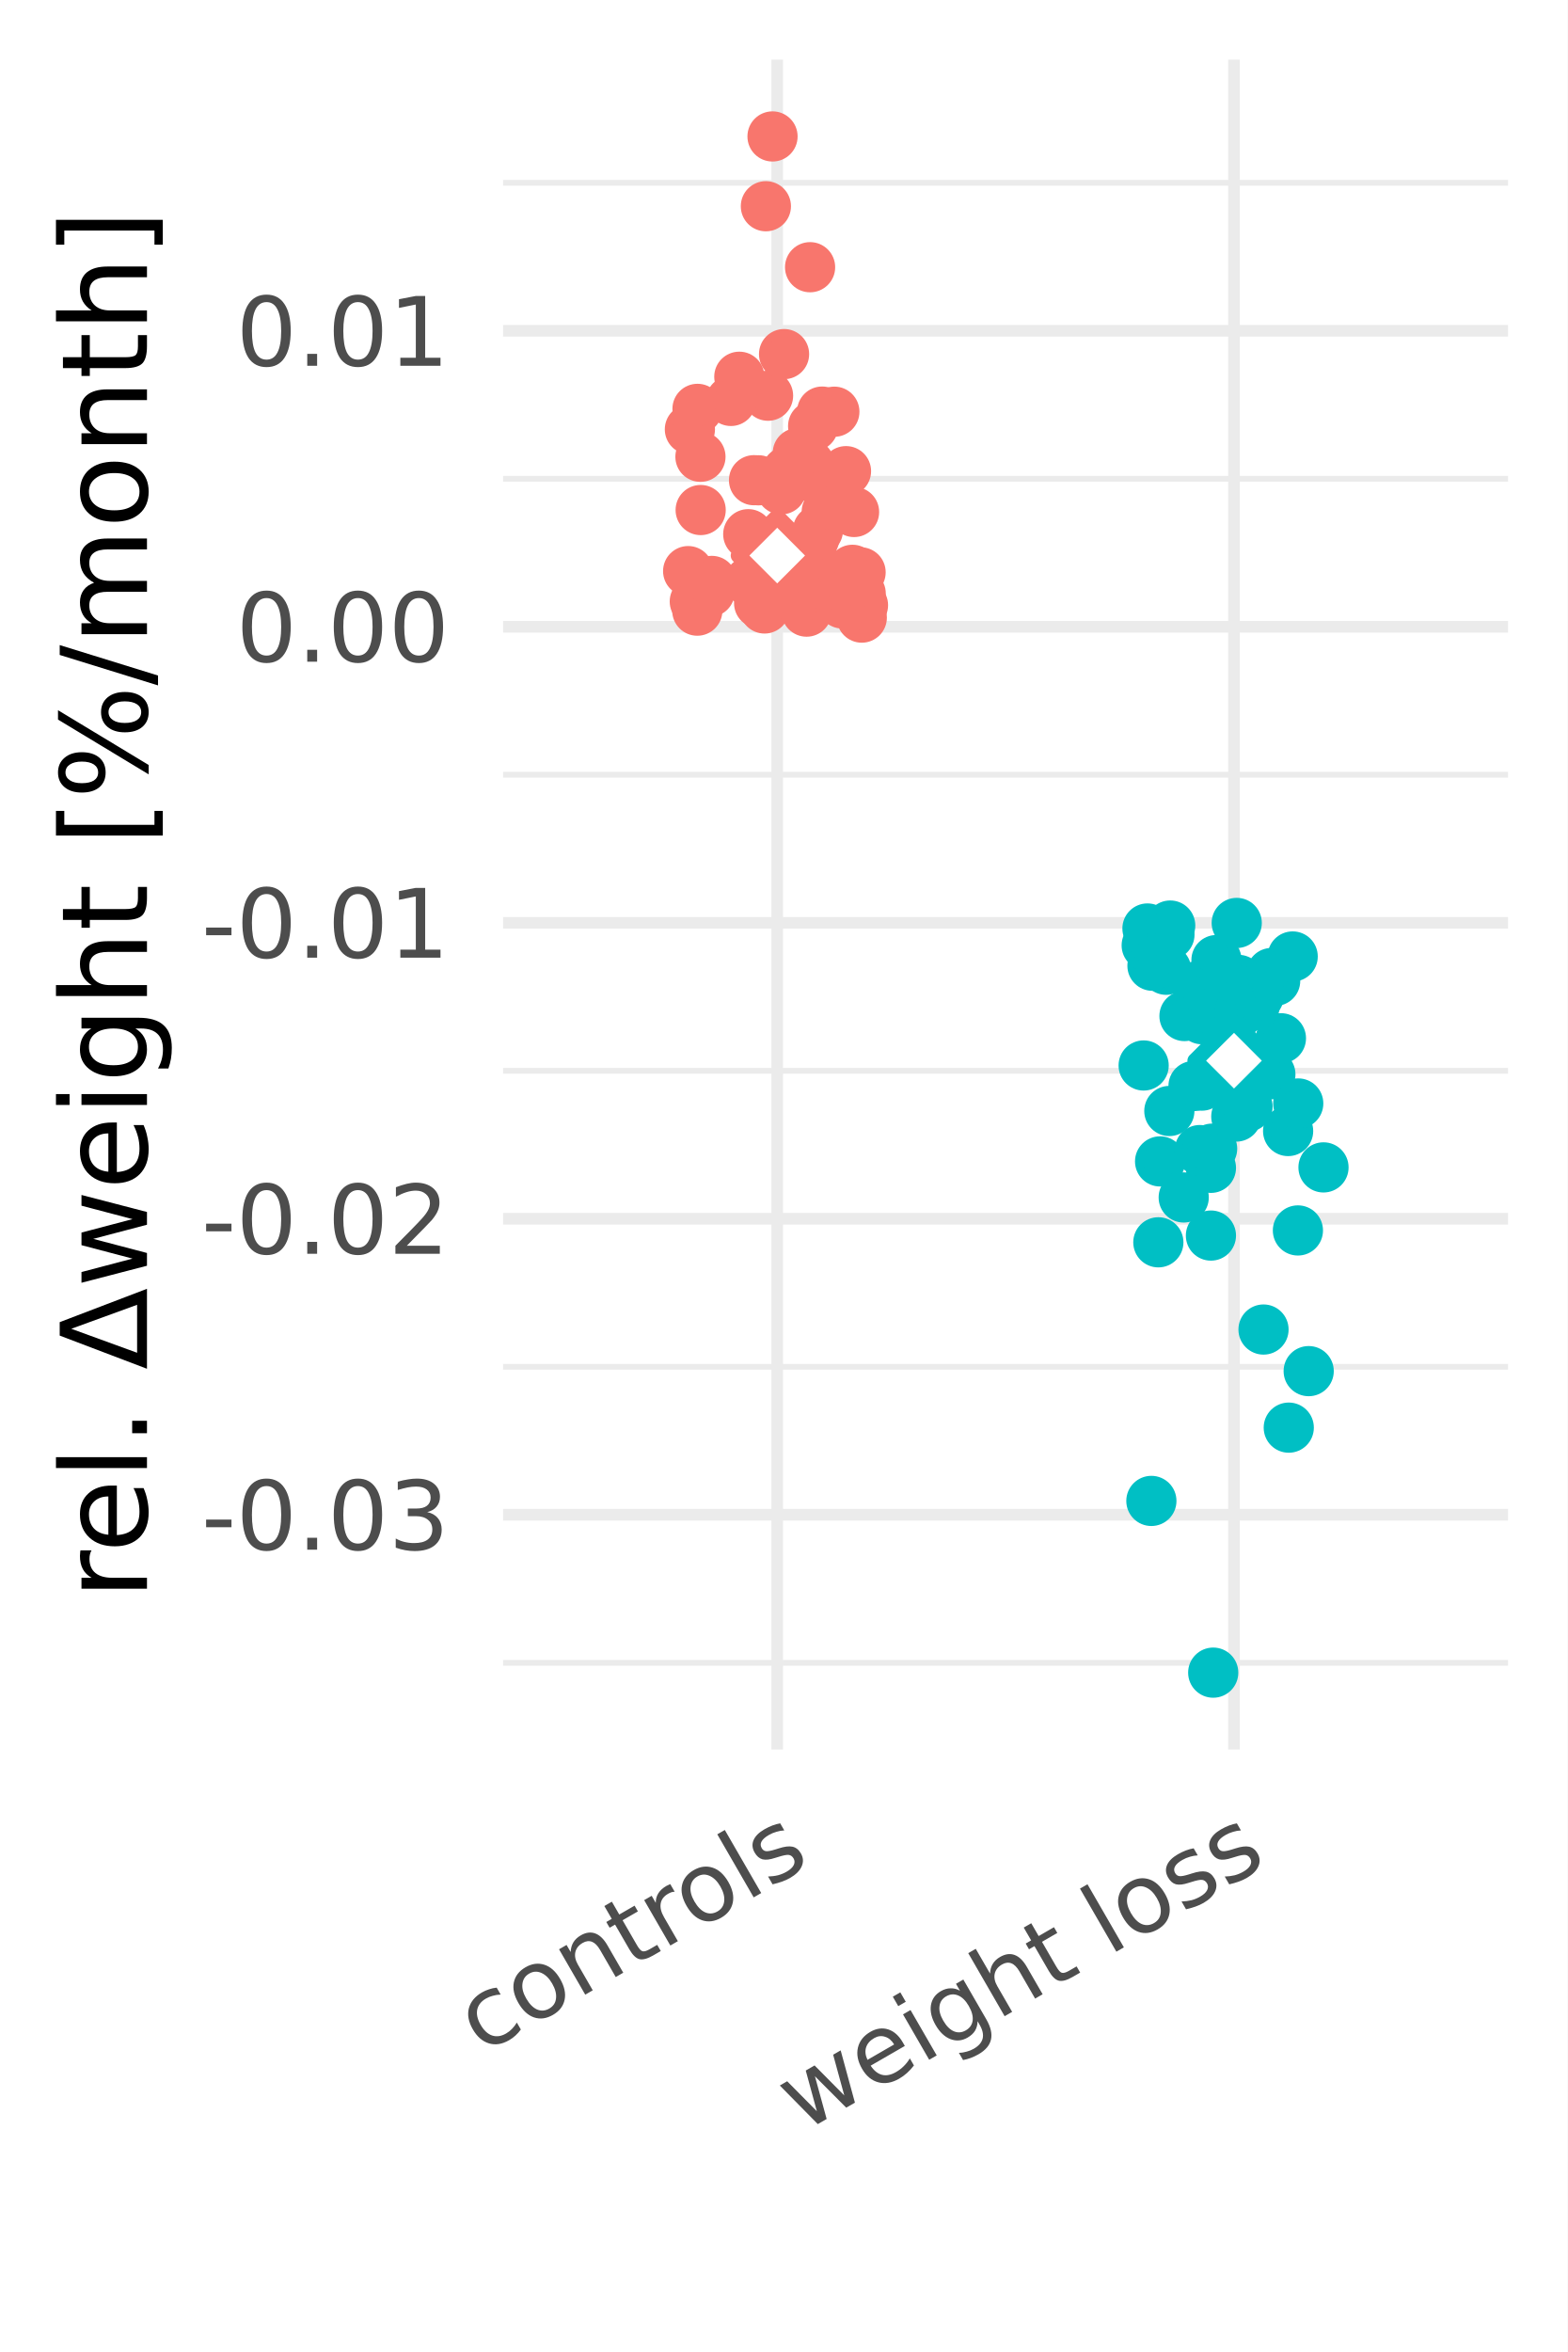
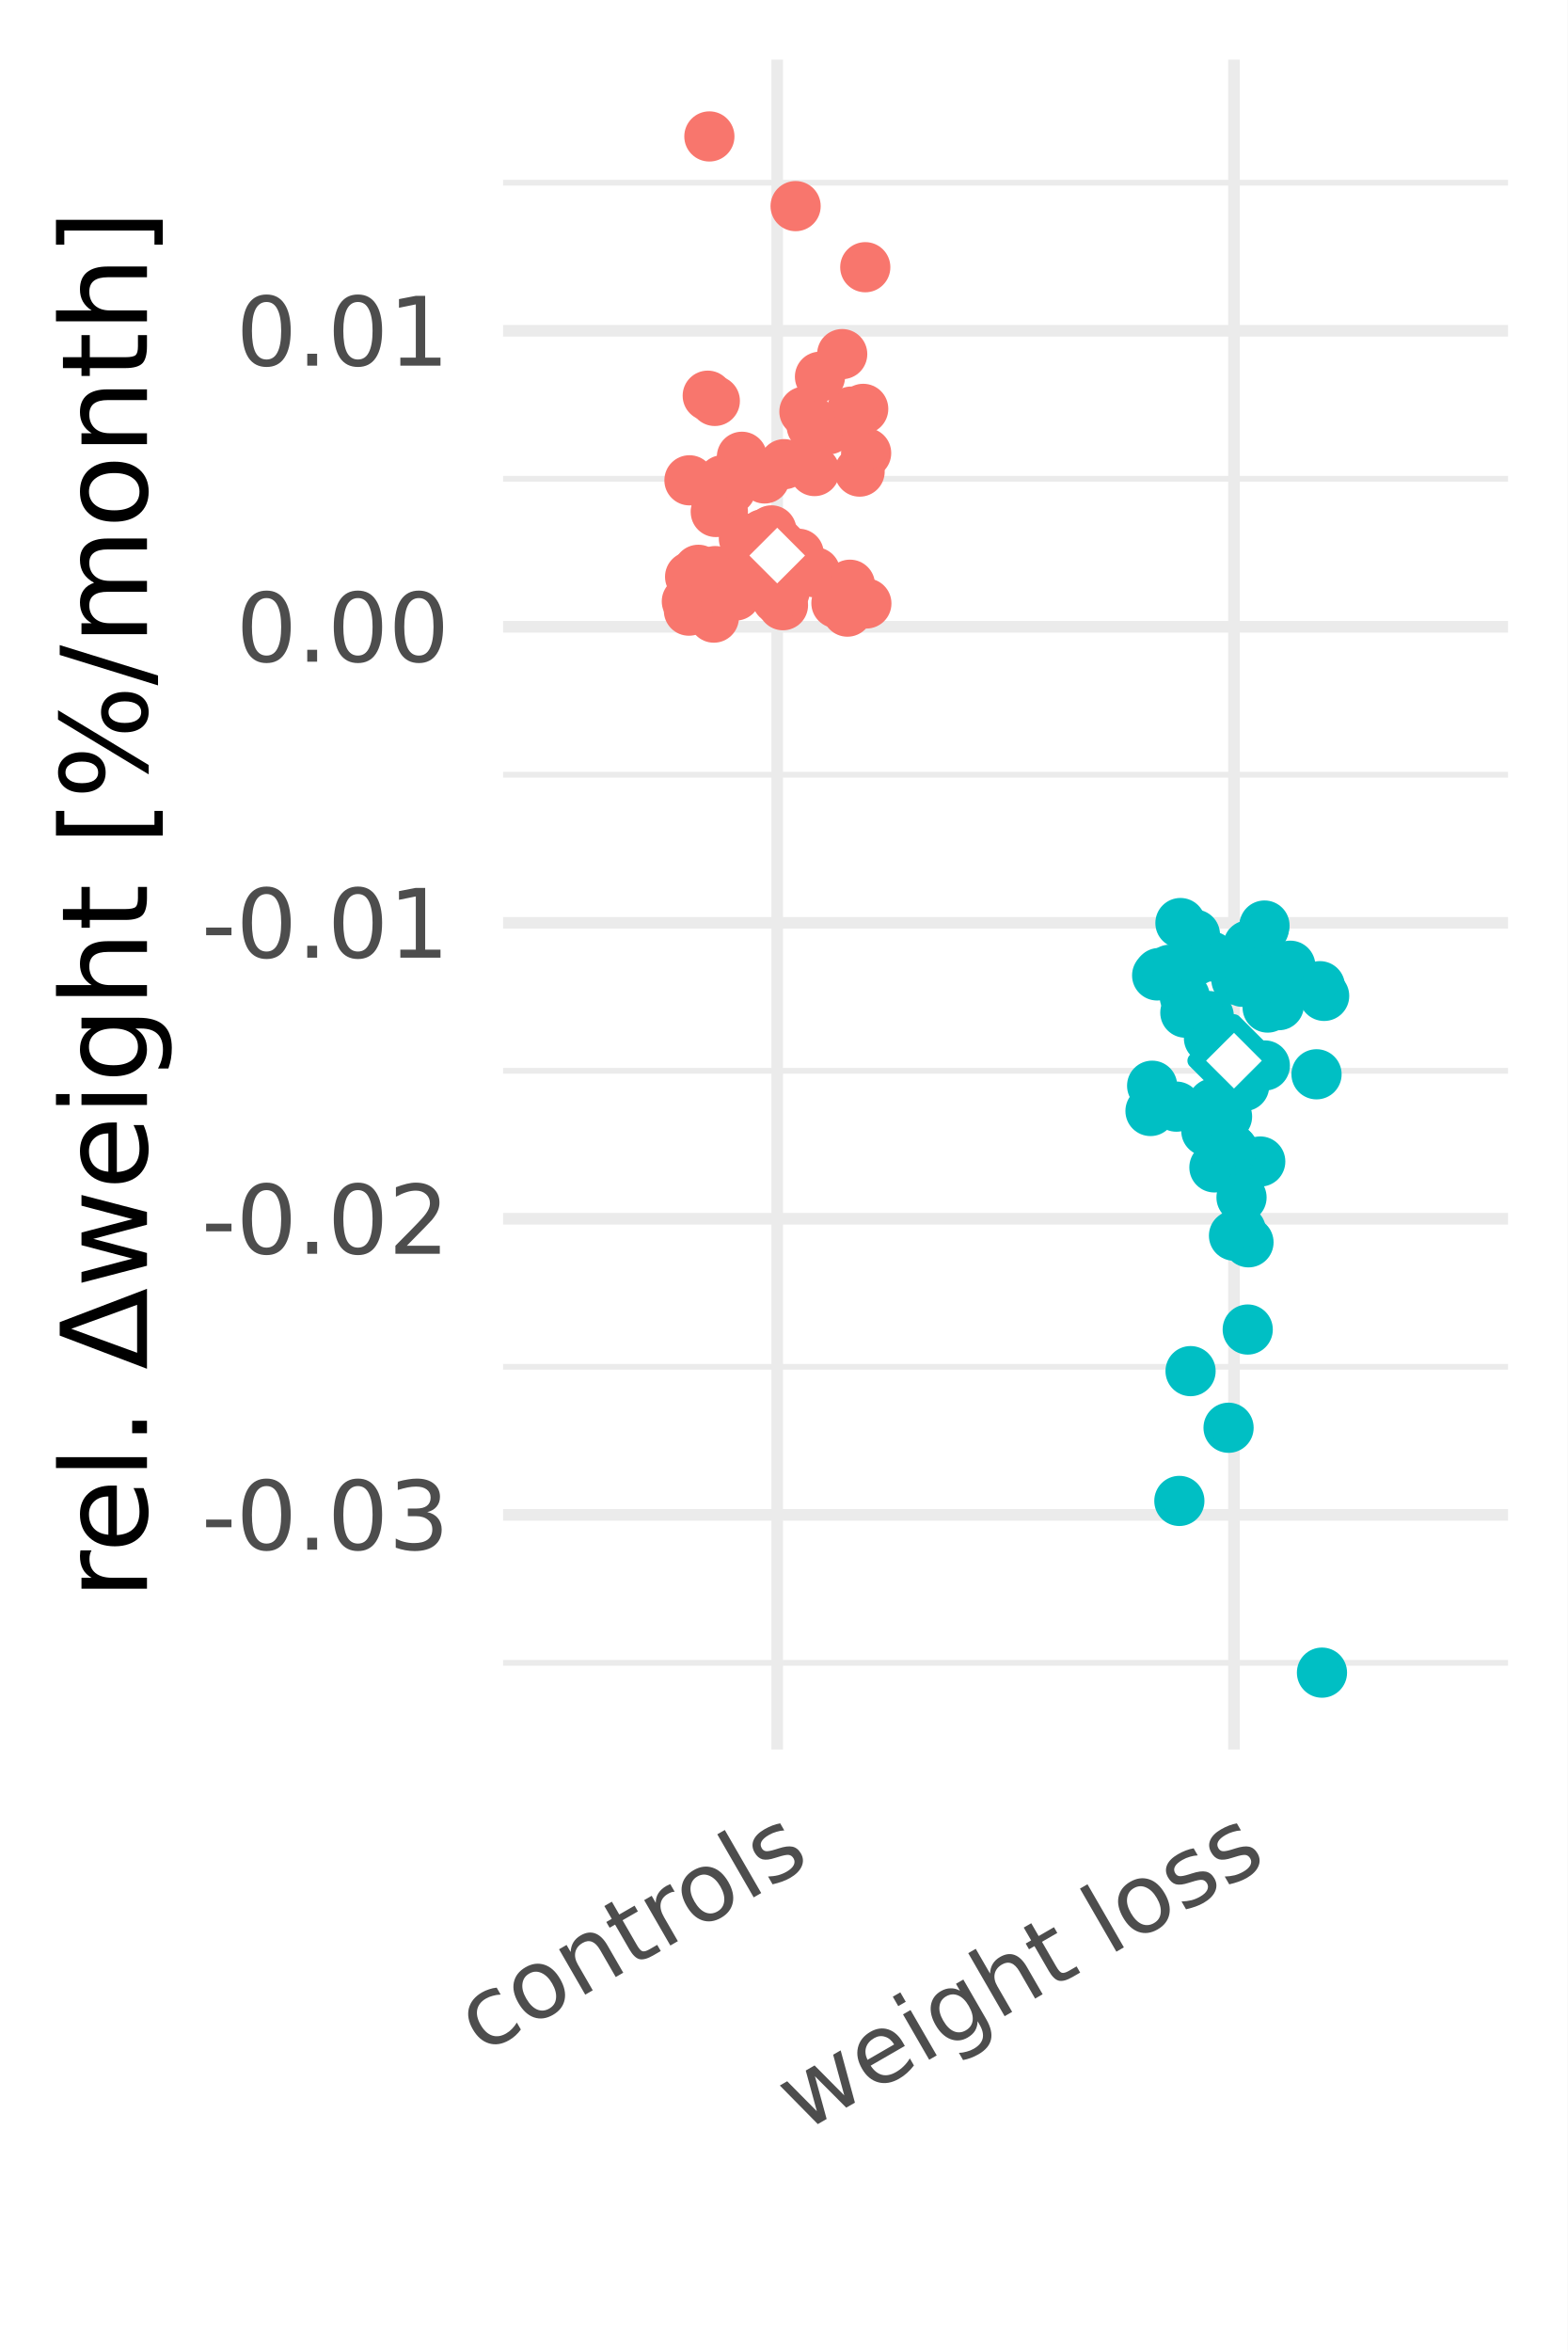
<svg xmlns="http://www.w3.org/2000/svg" class="svglite" width="144.00pt" height="216.00pt" viewBox="0 0 144.00 216.00">
  <defs>
    <style type="text/css">
    .svglite line, .svglite polyline, .svglite polygon, .svglite path, .svglite rect, .svglite circle {
      fill: none;
      stroke: #000000;
      stroke-linecap: round;
      stroke-linejoin: round;
      stroke-miterlimit: 10.00;
    }
  </style>
  </defs>
  <rect width="100%" height="100%" style="stroke: none; fill: #FFFFFF;" />
  <defs>
    <clipPath id="cpMC4wMHwxNDQuMDB8MC4wMHwyMTYuMDA=">
      <rect x="0.00" y="0.00" width="144.00" height="216.00" />
    </clipPath>
  </defs>
  <g clip-path="url(#cpMC4wMHwxNDQuMDB8MC4wMHwyMTYuMDA=)">
</g>
  <defs>
    <clipPath id="cpNDYuMjF8MTM4LjUyfDUuNDh8MTYwLjY3">
      <rect x="46.21" y="5.48" width="92.31" height="155.19" />
    </clipPath>
  </defs>
  <g clip-path="url(#cpNDYuMjF8MTM4LjUyfDUuNDh8MTYwLjY3)">
    <polyline points="46.21,152.71 138.52,152.71 " style="stroke-width: 0.53; stroke: #EBEBEB; stroke-linecap: butt;" />
    <polyline points="46.21,125.52 138.52,125.52 " style="stroke-width: 0.53; stroke: #EBEBEB; stroke-linecap: butt;" />
    <polyline points="46.21,98.34 138.52,98.34 " style="stroke-width: 0.53; stroke: #EBEBEB; stroke-linecap: butt;" />
    <polyline points="46.21,71.15 138.52,71.15 " style="stroke-width: 0.53; stroke: #EBEBEB; stroke-linecap: butt;" />
    <polyline points="46.21,43.97 138.52,43.97 " style="stroke-width: 0.53; stroke: #EBEBEB; stroke-linecap: butt;" />
-     <polyline points="46.21,16.79 138.52,16.79 " style="stroke-width: 0.53; stroke: #EBEBEB; stroke-linecap: butt;" />
-     <polyline points="46.21,139.11 138.52,139.11 " style="stroke-width: 1.07; stroke: #EBEBEB; stroke-linecap: butt;" />
+     <polyline points="46.21,16.78 138.52,16.78 " style="stroke-width: 0.53; stroke: #EBEBEB; stroke-linecap: butt;" />
+     <polyline points="46.21,139.12 138.52,139.12 " style="stroke-width: 1.07; stroke: #EBEBEB; stroke-linecap: butt;" />
    <polyline points="46.21,111.93 138.52,111.93 " style="stroke-width: 1.07; stroke: #EBEBEB; stroke-linecap: butt;" />
    <polyline points="46.21,84.75 138.52,84.75 " style="stroke-width: 1.07; stroke: #EBEBEB; stroke-linecap: butt;" />
    <polyline points="46.21,57.56 138.52,57.56 " style="stroke-width: 1.07; stroke: #EBEBEB; stroke-linecap: butt;" />
    <polyline points="46.21,30.38 138.52,30.38 " style="stroke-width: 1.07; stroke: #EBEBEB; stroke-linecap: butt;" />
    <polyline points="71.39,160.67 71.39,5.48 " style="stroke-width: 1.07; stroke: #EBEBEB; stroke-linecap: butt;" />
    <polyline points="113.35,160.67 113.35,5.48 " style="stroke-width: 1.07; stroke: #EBEBEB; stroke-linecap: butt;" />
-     <circle cx="79.16" cy="56.72" r="1.95" style="stroke-width: 0.71; stroke: #F8766D; fill: #F8766D;" />
-     <circle cx="74.09" cy="56.17" r="1.95" style="stroke-width: 0.71; stroke: #F8766D; fill: #F8766D;" />
-     <circle cx="64.05" cy="56.08" r="1.95" style="stroke-width: 0.71; stroke: #F8766D; fill: #F8766D;" />
-     <circle cx="70.23" cy="55.88" r="1.95" style="stroke-width: 0.71; stroke: #F8766D; fill: #F8766D;" />
-     <circle cx="79.27" cy="55.58" r="1.95" style="stroke-width: 0.71; stroke: #F8766D; fill: #F8766D;" />
-     <circle cx="77.37" cy="55.42" r="1.95" style="stroke-width: 0.71; stroke: #F8766D; fill: #F8766D;" />
-     <circle cx="69.73" cy="55.39" r="1.95" style="stroke-width: 0.71; stroke: #F8766D; fill: #F8766D;" />
-     <circle cx="63.82" cy="55.24" r="1.95" style="stroke-width: 0.71; stroke: #F8766D; fill: #F8766D;" />
-     <circle cx="77.35" cy="55.01" r="1.95" style="stroke-width: 0.71; stroke: #F8766D; fill: #F8766D;" />
-     <circle cx="70.58" cy="54.84" r="1.95" style="stroke-width: 0.71; stroke: #F8766D; fill: #F8766D;" />
-     <circle cx="75.23" cy="54.69" r="1.95" style="stroke-width: 0.71; stroke: #F8766D; fill: #F8766D;" />
-     <circle cx="76.54" cy="54.56" r="1.95" style="stroke-width: 0.71; stroke: #F8766D; fill: #F8766D;" />
-     <circle cx="79.06" cy="54.51" r="1.95" style="stroke-width: 0.71; stroke: #F8766D; fill: #F8766D;" />
-     <circle cx="65.19" cy="54.35" r="1.95" style="stroke-width: 0.71; stroke: #F8766D; fill: #F8766D;" />
-     <circle cx="72.72" cy="54.14" r="1.95" style="stroke-width: 0.71; stroke: #F8766D; fill: #F8766D;" />
-     <circle cx="70.74" cy="54.09" r="1.95" style="stroke-width: 0.71; stroke: #F8766D; fill: #F8766D;" />
-     <circle cx="75.86" cy="53.70" r="1.95" style="stroke-width: 0.71; stroke: #F8766D; fill: #F8766D;" />
-     <circle cx="75.07" cy="53.57" r="1.95" style="stroke-width: 0.71; stroke: #F8766D; fill: #F8766D;" />
-     <circle cx="78.63" cy="53.52" r="1.95" style="stroke-width: 0.71; stroke: #F8766D; fill: #F8766D;" />
-     <circle cx="68.85" cy="53.41" r="1.95" style="stroke-width: 0.71; stroke: #F8766D; fill: #F8766D;" />
-     <circle cx="65.38" cy="53.35" r="1.95" style="stroke-width: 0.71; stroke: #F8766D; fill: #F8766D;" />
-     <circle cx="77.98" cy="53.29" r="1.95" style="stroke-width: 0.71; stroke: #F8766D; fill: #F8766D;" />
-     <circle cx="72.59" cy="52.98" r="1.95" style="stroke-width: 0.71; stroke: #F8766D; fill: #F8766D;" />
-     <circle cx="77.81" cy="52.97" r="1.95" style="stroke-width: 0.71; stroke: #F8766D; fill: #F8766D;" />
-     <circle cx="79.05" cy="52.56" r="1.95" style="stroke-width: 0.71; stroke: #F8766D; fill: #F8766D;" />
-     <circle cx="63.21" cy="52.45" r="1.95" style="stroke-width: 0.71; stroke: #F8766D; fill: #F8766D;" />
-     <circle cx="78.30" cy="52.33" r="1.95" style="stroke-width: 0.71; stroke: #F8766D; fill: #F8766D;" />
-     <circle cx="74.43" cy="52.14" r="1.95" style="stroke-width: 0.71; stroke: #F8766D; fill: #F8766D;" />
-     <circle cx="74.18" cy="51.02" r="1.95" style="stroke-width: 0.71; stroke: #F8766D; fill: #F8766D;" />
-     <circle cx="74.54" cy="50.86" r="1.95" style="stroke-width: 0.71; stroke: #F8766D; fill: #F8766D;" />
-     <circle cx="74.79" cy="49.46" r="1.95" style="stroke-width: 0.71; stroke: #F8766D; fill: #F8766D;" />
-     <circle cx="68.73" cy="49.06" r="1.95" style="stroke-width: 0.71; stroke: #F8766D; fill: #F8766D;" />
-     <circle cx="75.13" cy="48.71" r="1.95" style="stroke-width: 0.71; stroke: #F8766D; fill: #F8766D;" />
-     <circle cx="78.45" cy="47.02" r="1.95" style="stroke-width: 0.71; stroke: #F8766D; fill: #F8766D;" />
-     <circle cx="75.94" cy="47.00" r="1.95" style="stroke-width: 0.71; stroke: #F8766D; fill: #F8766D;" />
-     <circle cx="64.36" cy="46.84" r="1.95" style="stroke-width: 0.71; stroke: #F8766D; fill: #F8766D;" />
-     <circle cx="71.76" cy="44.94" r="1.95" style="stroke-width: 0.71; stroke: #F8766D; fill: #F8766D;" />
-     <circle cx="69.67" cy="44.11" r="1.95" style="stroke-width: 0.71; stroke: #F8766D; fill: #F8766D;" />
-     <circle cx="69.26" cy="44.10" r="1.95" style="stroke-width: 0.71; stroke: #F8766D; fill: #F8766D;" />
-     <circle cx="74.90" cy="43.95" r="1.95" style="stroke-width: 0.71; stroke: #F8766D; fill: #F8766D;" />
-     <circle cx="72.28" cy="43.31" r="1.95" style="stroke-width: 0.71; stroke: #F8766D; fill: #F8766D;" />
-     <circle cx="77.71" cy="43.27" r="1.95" style="stroke-width: 0.71; stroke: #F8766D; fill: #F8766D;" />
-     <circle cx="74.34" cy="42.63" r="1.95" style="stroke-width: 0.71; stroke: #F8766D; fill: #F8766D;" />
-     <circle cx="64.34" cy="41.95" r="1.95" style="stroke-width: 0.71; stroke: #F8766D; fill: #F8766D;" />
-     <circle cx="73.28" cy="41.61" r="1.95" style="stroke-width: 0.71; stroke: #F8766D; fill: #F8766D;" />
-     <circle cx="63.37" cy="39.43" r="1.95" style="stroke-width: 0.71; stroke: #F8766D; fill: #F8766D;" />
-     <circle cx="74.69" cy="39.13" r="1.95" style="stroke-width: 0.71; stroke: #F8766D; fill: #F8766D;" />
-     <circle cx="76.64" cy="37.81" r="1.95" style="stroke-width: 0.71; stroke: #F8766D; fill: #F8766D;" />
-     <circle cx="75.52" cy="37.80" r="1.95" style="stroke-width: 0.71; stroke: #F8766D; fill: #F8766D;" />
-     <circle cx="64.07" cy="37.55" r="1.95" style="stroke-width: 0.71; stroke: #F8766D; fill: #F8766D;" />
-     <circle cx="67.14" cy="36.82" r="1.95" style="stroke-width: 0.71; stroke: #F8766D; fill: #F8766D;" />
-     <circle cx="70.55" cy="36.34" r="1.95" style="stroke-width: 0.71; stroke: #F8766D; fill: #F8766D;" />
-     <circle cx="67.91" cy="34.60" r="1.95" style="stroke-width: 0.71; stroke: #F8766D; fill: #F8766D;" />
-     <circle cx="72.02" cy="32.52" r="1.95" style="stroke-width: 0.71; stroke: #F8766D; fill: #F8766D;" />
-     <circle cx="74.41" cy="24.54" r="1.95" style="stroke-width: 0.71; stroke: #F8766D; fill: #F8766D;" />
-     <circle cx="70.35" cy="18.94" r="1.95" style="stroke-width: 0.71; stroke: #F8766D; fill: #F8766D;" />
-     <circle cx="70.96" cy="12.53" r="1.95" style="stroke-width: 0.71; stroke: #F8766D; fill: #F8766D;" />
-     <circle cx="111.44" cy="153.61" r="1.95" style="stroke-width: 0.71; stroke: #00BFC4; fill: #00BFC4;" />
-     <circle cx="105.76" cy="137.84" r="1.95" style="stroke-width: 0.71; stroke: #00BFC4; fill: #00BFC4;" />
-     <circle cx="118.38" cy="131.11" r="1.95" style="stroke-width: 0.71; stroke: #00BFC4; fill: #00BFC4;" />
-     <circle cx="120.21" cy="125.92" r="1.95" style="stroke-width: 0.71; stroke: #00BFC4; fill: #00BFC4;" />
-     <circle cx="116.06" cy="122.10" r="1.95" style="stroke-width: 0.71; stroke: #00BFC4; fill: #00BFC4;" />
-     <circle cx="106.40" cy="114.09" r="1.95" style="stroke-width: 0.71; stroke: #00BFC4; fill: #00BFC4;" />
-     <circle cx="111.23" cy="113.47" r="1.95" style="stroke-width: 0.71; stroke: #00BFC4; fill: #00BFC4;" />
-     <circle cx="119.22" cy="113.00" r="1.95" style="stroke-width: 0.71; stroke: #00BFC4; fill: #00BFC4;" />
-     <circle cx="108.73" cy="109.97" r="1.95" style="stroke-width: 0.71; stroke: #00BFC4; fill: #00BFC4;" />
-     <circle cx="111.23" cy="107.25" r="1.95" style="stroke-width: 0.71; stroke: #00BFC4; fill: #00BFC4;" />
-     <circle cx="121.57" cy="107.21" r="1.95" style="stroke-width: 0.71; stroke: #00BFC4; fill: #00BFC4;" />
-     <circle cx="106.56" cy="106.66" r="1.95" style="stroke-width: 0.71; stroke: #00BFC4; fill: #00BFC4;" />
-     <circle cx="110.21" cy="105.62" r="1.95" style="stroke-width: 0.71; stroke: #00BFC4; fill: #00BFC4;" />
-     <circle cx="111.34" cy="105.49" r="1.95" style="stroke-width: 0.71; stroke: #00BFC4; fill: #00BFC4;" />
-     <circle cx="118.32" cy="103.87" r="1.95" style="stroke-width: 0.71; stroke: #00BFC4; fill: #00BFC4;" />
-     <circle cx="113.56" cy="102.54" r="1.95" style="stroke-width: 0.71; stroke: #00BFC4; fill: #00BFC4;" />
-     <circle cx="107.41" cy="102.03" r="1.95" style="stroke-width: 0.71; stroke: #00BFC4; fill: #00BFC4;" />
-     <circle cx="114.59" cy="101.63" r="1.95" style="stroke-width: 0.71; stroke: #00BFC4; fill: #00BFC4;" />
-     <circle cx="119.25" cy="101.34" r="1.95" style="stroke-width: 0.71; stroke: #00BFC4; fill: #00BFC4;" />
-     <circle cx="109.63" cy="99.74" r="1.95" style="stroke-width: 0.71; stroke: #00BFC4; fill: #00BFC4;" />
-     <circle cx="110.39" cy="99.70" r="1.95" style="stroke-width: 0.71; stroke: #00BFC4; fill: #00BFC4;" />
-     <circle cx="116.69" cy="98.66" r="1.95" style="stroke-width: 0.71; stroke: #00BFC4; fill: #00BFC4;" />
-     <circle cx="114.28" cy="97.89" r="1.95" style="stroke-width: 0.71; stroke: #00BFC4; fill: #00BFC4;" />
-     <circle cx="105.05" cy="97.85" r="1.95" style="stroke-width: 0.71; stroke: #00BFC4; fill: #00BFC4;" />
-     <circle cx="112.46" cy="96.97" r="1.95" style="stroke-width: 0.71; stroke: #00BFC4; fill: #00BFC4;" />
-     <circle cx="117.66" cy="95.35" r="1.95" style="stroke-width: 0.71; stroke: #00BFC4; fill: #00BFC4;" />
-     <circle cx="110.40" cy="93.60" r="1.95" style="stroke-width: 0.71; stroke: #00BFC4; fill: #00BFC4;" />
-     <circle cx="108.80" cy="93.31" r="1.95" style="stroke-width: 0.71; stroke: #00BFC4; fill: #00BFC4;" />
-     <circle cx="113.82" cy="93.00" r="1.95" style="stroke-width: 0.71; stroke: #00BFC4; fill: #00BFC4;" />
-     <circle cx="110.59" cy="92.52" r="1.95" style="stroke-width: 0.71; stroke: #00BFC4; fill: #00BFC4;" />
-     <circle cx="115.26" cy="92.31" r="1.95" style="stroke-width: 0.71; stroke: #00BFC4; fill: #00BFC4;" />
-     <circle cx="112.79" cy="91.54" r="1.95" style="stroke-width: 0.71; stroke: #00BFC4; fill: #00BFC4;" />
-     <circle cx="115.63" cy="91.46" r="1.95" style="stroke-width: 0.71; stroke: #00BFC4; fill: #00BFC4;" />
-     <circle cx="110.00" cy="90.57" r="1.95" style="stroke-width: 0.71; stroke: #00BFC4; fill: #00BFC4;" />
-     <circle cx="116.66" cy="90.17" r="1.95" style="stroke-width: 0.71; stroke: #00BFC4; fill: #00BFC4;" />
-     <circle cx="117.13" cy="90.08" r="1.95" style="stroke-width: 0.71; stroke: #00BFC4; fill: #00BFC4;" />
-     <circle cx="113.76" cy="89.99" r="1.95" style="stroke-width: 0.71; stroke: #00BFC4; fill: #00BFC4;" />
-     <circle cx="112.62" cy="89.58" r="1.95" style="stroke-width: 0.71; stroke: #00BFC4; fill: #00BFC4;" />
-     <circle cx="116.80" cy="89.36" r="1.95" style="stroke-width: 0.71; stroke: #00BFC4; fill: #00BFC4;" />
-     <circle cx="107.12" cy="89.06" r="1.95" style="stroke-width: 0.71; stroke: #00BFC4; fill: #00BFC4;" />
-     <circle cx="105.86" cy="88.69" r="1.95" style="stroke-width: 0.71; stroke: #00BFC4; fill: #00BFC4;" />
-     <circle cx="111.74" cy="88.17" r="1.95" style="stroke-width: 0.71; stroke: #00BFC4; fill: #00BFC4;" />
-     <circle cx="118.74" cy="87.84" r="1.95" style="stroke-width: 0.71; stroke: #00BFC4; fill: #00BFC4;" />
-     <circle cx="105.33" cy="86.82" r="1.95" style="stroke-width: 0.71; stroke: #00BFC4; fill: #00BFC4;" />
-     <circle cx="107.42" cy="85.83" r="1.95" style="stroke-width: 0.71; stroke: #00BFC4; fill: #00BFC4;" />
-     <circle cx="105.40" cy="85.27" r="1.95" style="stroke-width: 0.71; stroke: #00BFC4; fill: #00BFC4;" />
-     <circle cx="107.49" cy="85.00" r="1.95" style="stroke-width: 0.71; stroke: #00BFC4; fill: #00BFC4;" />
-     <circle cx="113.60" cy="84.76" r="1.95" style="stroke-width: 0.71; stroke: #00BFC4; fill: #00BFC4;" />
+     <circle cx="65.57" cy="56.72" r="1.95" style="stroke-width: 0.71; stroke: #F8766D; fill: #F8766D;" />
+     <circle cx="77.84" cy="56.17" r="1.95" style="stroke-width: 0.71; stroke: #F8766D; fill: #F8766D;" />
+     <circle cx="63.28" cy="56.08" r="1.95" style="stroke-width: 0.71; stroke: #F8766D; fill: #F8766D;" />
+     <circle cx="64.31" cy="55.88" r="1.95" style="stroke-width: 0.71; stroke: #F8766D; fill: #F8766D;" />
+     <circle cx="71.92" cy="55.58" r="1.95" style="stroke-width: 0.71; stroke: #F8766D; fill: #F8766D;" />
+     <circle cx="79.58" cy="55.42" r="1.95" style="stroke-width: 0.71; stroke: #F8766D; fill: #F8766D;" />
+     <circle cx="76.83" cy="55.39" r="1.95" style="stroke-width: 0.71; stroke: #F8766D; fill: #F8766D;" />
+     <circle cx="63.09" cy="55.23" r="1.95" style="stroke-width: 0.71; stroke: #F8766D; fill: #F8766D;" />
+     <circle cx="71.38" cy="55.01" r="1.95" style="stroke-width: 0.71; stroke: #F8766D; fill: #F8766D;" />
+     <circle cx="66.09" cy="54.85" r="1.95" style="stroke-width: 0.71; stroke: #F8766D; fill: #F8766D;" />
+     <circle cx="67.57" cy="54.69" r="1.95" style="stroke-width: 0.71; stroke: #F8766D; fill: #F8766D;" />
+     <circle cx="64.89" cy="54.56" r="1.95" style="stroke-width: 0.71; stroke: #F8766D; fill: #F8766D;" />
+     <circle cx="77.01" cy="54.52" r="1.95" style="stroke-width: 0.71; stroke: #F8766D; fill: #F8766D;" />
+     <circle cx="72.07" cy="54.35" r="1.95" style="stroke-width: 0.71; stroke: #F8766D; fill: #F8766D;" />
+     <circle cx="63.94" cy="54.14" r="1.95" style="stroke-width: 0.71; stroke: #F8766D; fill: #F8766D;" />
+     <circle cx="66.39" cy="54.09" r="1.95" style="stroke-width: 0.71; stroke: #F8766D; fill: #F8766D;" />
+     <circle cx="78.07" cy="53.70" r="1.95" style="stroke-width: 0.71; stroke: #F8766D; fill: #F8766D;" />
+     <circle cx="69.68" cy="53.57" r="1.95" style="stroke-width: 0.71; stroke: #F8766D; fill: #F8766D;" />
+     <circle cx="71.09" cy="53.52" r="1.95" style="stroke-width: 0.71; stroke: #F8766D; fill: #F8766D;" />
+     <circle cx="67.98" cy="53.41" r="1.95" style="stroke-width: 0.71; stroke: #F8766D; fill: #F8766D;" />
+     <circle cx="67.89" cy="53.35" r="1.95" style="stroke-width: 0.71; stroke: #F8766D; fill: #F8766D;" />
+     <circle cx="67.39" cy="53.29" r="1.95" style="stroke-width: 0.71; stroke: #F8766D; fill: #F8766D;" />
+     <circle cx="63.92" cy="52.98" r="1.95" style="stroke-width: 0.71; stroke: #F8766D; fill: #F8766D;" />
+     <circle cx="63.39" cy="52.97" r="1.95" style="stroke-width: 0.71; stroke: #F8766D; fill: #F8766D;" />
+     <circle cx="74.88" cy="52.56" r="1.95" style="stroke-width: 0.71; stroke: #F8766D; fill: #F8766D;" />
+     <circle cx="65.69" cy="52.45" r="1.95" style="stroke-width: 0.71; stroke: #F8766D; fill: #F8766D;" />
+     <circle cx="64.15" cy="52.33" r="1.95" style="stroke-width: 0.71; stroke: #F8766D; fill: #F8766D;" />
+     <circle cx="73.98" cy="52.14" r="1.95" style="stroke-width: 0.71; stroke: #F8766D; fill: #F8766D;" />
+     <circle cx="69.62" cy="51.02" r="1.95" style="stroke-width: 0.71; stroke: #F8766D; fill: #F8766D;" />
+     <circle cx="73.37" cy="50.86" r="1.95" style="stroke-width: 0.71; stroke: #F8766D; fill: #F8766D;" />
+     <circle cx="68.33" cy="49.45" r="1.95" style="stroke-width: 0.71; stroke: #F8766D; fill: #F8766D;" />
+     <circle cx="70.09" cy="49.06" r="1.95" style="stroke-width: 0.71; stroke: #F8766D; fill: #F8766D;" />
+     <circle cx="70.86" cy="48.71" r="1.95" style="stroke-width: 0.71; stroke: #F8766D; fill: #F8766D;" />
+     <circle cx="65.75" cy="47.02" r="1.95" style="stroke-width: 0.71; stroke: #F8766D; fill: #F8766D;" />
+     <circle cx="66.40" cy="47.00" r="1.95" style="stroke-width: 0.71; stroke: #F8766D; fill: #F8766D;" />
+     <circle cx="65.79" cy="46.84" r="1.95" style="stroke-width: 0.71; stroke: #F8766D; fill: #F8766D;" />
+     <circle cx="67.12" cy="44.93" r="1.95" style="stroke-width: 0.71; stroke: #F8766D; fill: #F8766D;" />
+     <circle cx="63.33" cy="44.11" r="1.95" style="stroke-width: 0.71; stroke: #F8766D; fill: #F8766D;" />
+     <circle cx="66.38" cy="44.10" r="1.95" style="stroke-width: 0.71; stroke: #F8766D; fill: #F8766D;" />
+     <circle cx="70.23" cy="43.94" r="1.95" style="stroke-width: 0.71; stroke: #F8766D; fill: #F8766D;" />
+     <circle cx="78.96" cy="43.31" r="1.95" style="stroke-width: 0.71; stroke: #F8766D; fill: #F8766D;" />
+     <circle cx="74.82" cy="43.26" r="1.95" style="stroke-width: 0.71; stroke: #F8766D; fill: #F8766D;" />
+     <circle cx="72.03" cy="42.63" r="1.95" style="stroke-width: 0.71; stroke: #F8766D; fill: #F8766D;" />
+     <circle cx="68.15" cy="41.95" r="1.95" style="stroke-width: 0.71; stroke: #F8766D; fill: #F8766D;" />
+     <circle cx="79.56" cy="41.61" r="1.95" style="stroke-width: 0.71; stroke: #F8766D; fill: #F8766D;" />
+     <circle cx="76.10" cy="39.43" r="1.95" style="stroke-width: 0.71; stroke: #F8766D; fill: #F8766D;" />
+     <circle cx="74.56" cy="39.13" r="1.95" style="stroke-width: 0.71; stroke: #F8766D; fill: #F8766D;" />
+     <circle cx="78.20" cy="37.80" r="1.95" style="stroke-width: 0.71; stroke: #F8766D; fill: #F8766D;" />
+     <circle cx="73.89" cy="37.80" r="1.95" style="stroke-width: 0.71; stroke: #F8766D; fill: #F8766D;" />
+     <circle cx="79.29" cy="37.55" r="1.95" style="stroke-width: 0.71; stroke: #F8766D; fill: #F8766D;" />
+     <circle cx="65.66" cy="36.82" r="1.95" style="stroke-width: 0.71; stroke: #F8766D; fill: #F8766D;" />
+     <circle cx="65.01" cy="36.34" r="1.95" style="stroke-width: 0.71; stroke: #F8766D; fill: #F8766D;" />
+     <circle cx="75.32" cy="34.60" r="1.95" style="stroke-width: 0.71; stroke: #F8766D; fill: #F8766D;" />
+     <circle cx="77.36" cy="32.52" r="1.95" style="stroke-width: 0.71; stroke: #F8766D; fill: #F8766D;" />
+     <circle cx="79.48" cy="24.54" r="1.95" style="stroke-width: 0.71; stroke: #F8766D; fill: #F8766D;" />
+     <circle cx="73.08" cy="18.93" r="1.95" style="stroke-width: 0.71; stroke: #F8766D; fill: #F8766D;" />
+     <circle cx="65.16" cy="12.53" r="1.95" style="stroke-width: 0.71; stroke: #F8766D; fill: #F8766D;" />
+     <circle cx="121.43" cy="153.61" r="1.95" style="stroke-width: 0.71; stroke: #00BFC4; fill: #00BFC4;" />
+     <circle cx="108.33" cy="137.84" r="1.95" style="stroke-width: 0.71; stroke: #00BFC4; fill: #00BFC4;" />
+     <circle cx="112.85" cy="131.12" r="1.95" style="stroke-width: 0.71; stroke: #00BFC4; fill: #00BFC4;" />
+     <circle cx="109.36" cy="125.92" r="1.95" style="stroke-width: 0.71; stroke: #00BFC4; fill: #00BFC4;" />
+     <circle cx="114.61" cy="122.10" r="1.95" style="stroke-width: 0.71; stroke: #00BFC4; fill: #00BFC4;" />
+     <circle cx="114.68" cy="114.09" r="1.95" style="stroke-width: 0.71; stroke: #00BFC4; fill: #00BFC4;" />
+     <circle cx="113.35" cy="113.48" r="1.95" style="stroke-width: 0.71; stroke: #00BFC4; fill: #00BFC4;" />
+     <circle cx="113.98" cy="113.00" r="1.95" style="stroke-width: 0.71; stroke: #00BFC4; fill: #00BFC4;" />
+     <circle cx="114.04" cy="109.97" r="1.95" style="stroke-width: 0.71; stroke: #00BFC4; fill: #00BFC4;" />
+     <circle cx="113.34" cy="107.25" r="1.95" style="stroke-width: 0.71; stroke: #00BFC4; fill: #00BFC4;" />
+     <circle cx="111.55" cy="107.21" r="1.95" style="stroke-width: 0.71; stroke: #00BFC4; fill: #00BFC4;" />
+     <circle cx="115.76" cy="106.67" r="1.95" style="stroke-width: 0.71; stroke: #00BFC4; fill: #00BFC4;" />
+     <circle cx="113.27" cy="105.62" r="1.95" style="stroke-width: 0.71; stroke: #00BFC4; fill: #00BFC4;" />
+     <circle cx="113.13" cy="105.49" r="1.95" style="stroke-width: 0.71; stroke: #00BFC4; fill: #00BFC4;" />
+     <circle cx="110.81" cy="103.87" r="1.95" style="stroke-width: 0.71; stroke: #00BFC4; fill: #00BFC4;" />
+     <circle cx="112.71" cy="102.54" r="1.95" style="stroke-width: 0.71; stroke: #00BFC4; fill: #00BFC4;" />
+     <circle cx="105.68" cy="102.03" r="1.95" style="stroke-width: 0.71; stroke: #00BFC4; fill: #00BFC4;" />
+     <circle cx="108.06" cy="101.63" r="1.95" style="stroke-width: 0.71; stroke: #00BFC4; fill: #00BFC4;" />
+     <circle cx="111.42" cy="101.34" r="1.95" style="stroke-width: 0.71; stroke: #00BFC4; fill: #00BFC4;" />
+     <circle cx="114.28" cy="99.74" r="1.95" style="stroke-width: 0.71; stroke: #00BFC4; fill: #00BFC4;" />
+     <circle cx="105.83" cy="99.71" r="1.95" style="stroke-width: 0.71; stroke: #00BFC4; fill: #00BFC4;" />
+     <circle cx="120.93" cy="98.66" r="1.95" style="stroke-width: 0.71; stroke: #00BFC4; fill: #00BFC4;" />
+     <circle cx="114.98" cy="97.90" r="1.95" style="stroke-width: 0.71; stroke: #00BFC4; fill: #00BFC4;" />
+     <circle cx="116.18" cy="97.85" r="1.95" style="stroke-width: 0.71; stroke: #00BFC4; fill: #00BFC4;" />
+     <circle cx="112.49" cy="96.97" r="1.95" style="stroke-width: 0.71; stroke: #00BFC4; fill: #00BFC4;" />
+     <circle cx="111.05" cy="95.35" r="1.95" style="stroke-width: 0.71; stroke: #00BFC4; fill: #00BFC4;" />
+     <circle cx="110.50" cy="93.60" r="1.95" style="stroke-width: 0.71; stroke: #00BFC4; fill: #00BFC4;" />
+     <circle cx="111.03" cy="93.31" r="1.95" style="stroke-width: 0.71; stroke: #00BFC4; fill: #00BFC4;" />
+     <circle cx="108.88" cy="93.00" r="1.95" style="stroke-width: 0.71; stroke: #00BFC4; fill: #00BFC4;" />
+     <circle cx="116.44" cy="92.53" r="1.95" style="stroke-width: 0.71; stroke: #00BFC4; fill: #00BFC4;" />
+     <circle cx="117.47" cy="92.31" r="1.95" style="stroke-width: 0.71; stroke: #00BFC4; fill: #00BFC4;" />
+     <circle cx="108.83" cy="91.54" r="1.95" style="stroke-width: 0.71; stroke: #00BFC4; fill: #00BFC4;" />
+     <circle cx="121.63" cy="91.46" r="1.95" style="stroke-width: 0.71; stroke: #00BFC4; fill: #00BFC4;" />
+     <circle cx="121.24" cy="90.57" r="1.95" style="stroke-width: 0.71; stroke: #00BFC4; fill: #00BFC4;" />
+     <circle cx="114.16" cy="90.17" r="1.95" style="stroke-width: 0.71; stroke: #00BFC4; fill: #00BFC4;" />
+     <circle cx="115.61" cy="90.08" r="1.95" style="stroke-width: 0.71; stroke: #00BFC4; fill: #00BFC4;" />
+     <circle cx="113.57" cy="89.98" r="1.95" style="stroke-width: 0.71; stroke: #00BFC4; fill: #00BFC4;" />
+     <circle cx="106.29" cy="89.58" r="1.95" style="stroke-width: 0.71; stroke: #00BFC4; fill: #00BFC4;" />
+     <circle cx="106.47" cy="89.36" r="1.95" style="stroke-width: 0.71; stroke: #00BFC4; fill: #00BFC4;" />
+     <circle cx="107.45" cy="89.06" r="1.95" style="stroke-width: 0.71; stroke: #00BFC4; fill: #00BFC4;" />
+     <circle cx="118.52" cy="88.69" r="1.95" style="stroke-width: 0.71; stroke: #00BFC4; fill: #00BFC4;" />
+     <circle cx="109.89" cy="88.17" r="1.95" style="stroke-width: 0.71; stroke: #00BFC4; fill: #00BFC4;" />
+     <circle cx="111.25" cy="87.84" r="1.95" style="stroke-width: 0.71; stroke: #00BFC4; fill: #00BFC4;" />
+     <circle cx="114.67" cy="86.82" r="1.95" style="stroke-width: 0.71; stroke: #00BFC4; fill: #00BFC4;" />
+     <circle cx="109.76" cy="85.83" r="1.95" style="stroke-width: 0.71; stroke: #00BFC4; fill: #00BFC4;" />
+     <circle cx="116.09" cy="85.27" r="1.95" style="stroke-width: 0.71; stroke: #00BFC4; fill: #00BFC4;" />
+     <circle cx="116.15" cy="85.00" r="1.95" style="stroke-width: 0.71; stroke: #00BFC4; fill: #00BFC4;" />
+     <circle cx="108.43" cy="84.77" r="1.95" style="stroke-width: 0.71; stroke: #00BFC4; fill: #00BFC4;" />
    <polygon points="71.39,54.58 74.95,51.02 71.39,47.46 67.83,51.02 " style="stroke-width: 1.42; stroke: #F8766D; fill: #FFFFFF;" />
    <polygon points="113.35,100.97 116.91,97.41 113.35,93.85 109.78,97.41 " style="stroke-width: 1.42; stroke: #00BFC4; fill: #FFFFFF;" />
  </g>
  <g clip-path="url(#cpMC4wMHwxNDQuMDB8MC4wMHwyMTYuMDA=)">
    <text x="41.28" y="142.32" text-anchor="end" style="font-size: 8.80px; fill: #4D4D4D; font-family: DejaVu Sans;" textLength="22.75px" lengthAdjust="spacingAndGlyphs">-0.03</text>
    <text x="41.28" y="115.14" text-anchor="end" style="font-size: 8.80px; fill: #4D4D4D; font-family: DejaVu Sans;" textLength="22.75px" lengthAdjust="spacingAndGlyphs">-0.02</text>
    <text x="41.28" y="87.95" text-anchor="end" style="font-size: 8.80px; fill: #4D4D4D; font-family: DejaVu Sans;" textLength="22.75px" lengthAdjust="spacingAndGlyphs">-0.01</text>
    <text x="41.28" y="60.77" text-anchor="end" style="font-size: 8.80px; fill: #4D4D4D; font-family: DejaVu Sans;" textLength="19.58px" lengthAdjust="spacingAndGlyphs">0.00</text>
-     <text x="41.28" y="33.59" text-anchor="end" style="font-size: 8.80px; fill: #4D4D4D; font-family: DejaVu Sans;" textLength="19.58px" lengthAdjust="spacingAndGlyphs">0.01</text>
+     <text x="41.28" y="33.58" text-anchor="end" style="font-size: 8.80px; fill: #4D4D4D; font-family: DejaVu Sans;" textLength="19.58px" lengthAdjust="spacingAndGlyphs">0.01</text>
    <text transform="translate(74.60,171.15) rotate(-30)" text-anchor="end" style="font-size: 8.80px; fill: #4D4D4D; font-family: DejaVu Sans;" textLength="35.09px" lengthAdjust="spacingAndGlyphs">controls</text>
    <text transform="translate(116.55,171.15) rotate(-30)" text-anchor="end" style="font-size: 8.80px; fill: #4D4D4D; font-family: DejaVu Sans;" textLength="49.46px" lengthAdjust="spacingAndGlyphs">weight loss</text>
    <text transform="translate(13.50,83.07) rotate(-90)" text-anchor="middle" style="font-size: 11.00px; font-family: DejaVu Sans;" textLength="127.66px" lengthAdjust="spacingAndGlyphs">rel. Δweight [%/month]</text>
  </g>
</svg>
